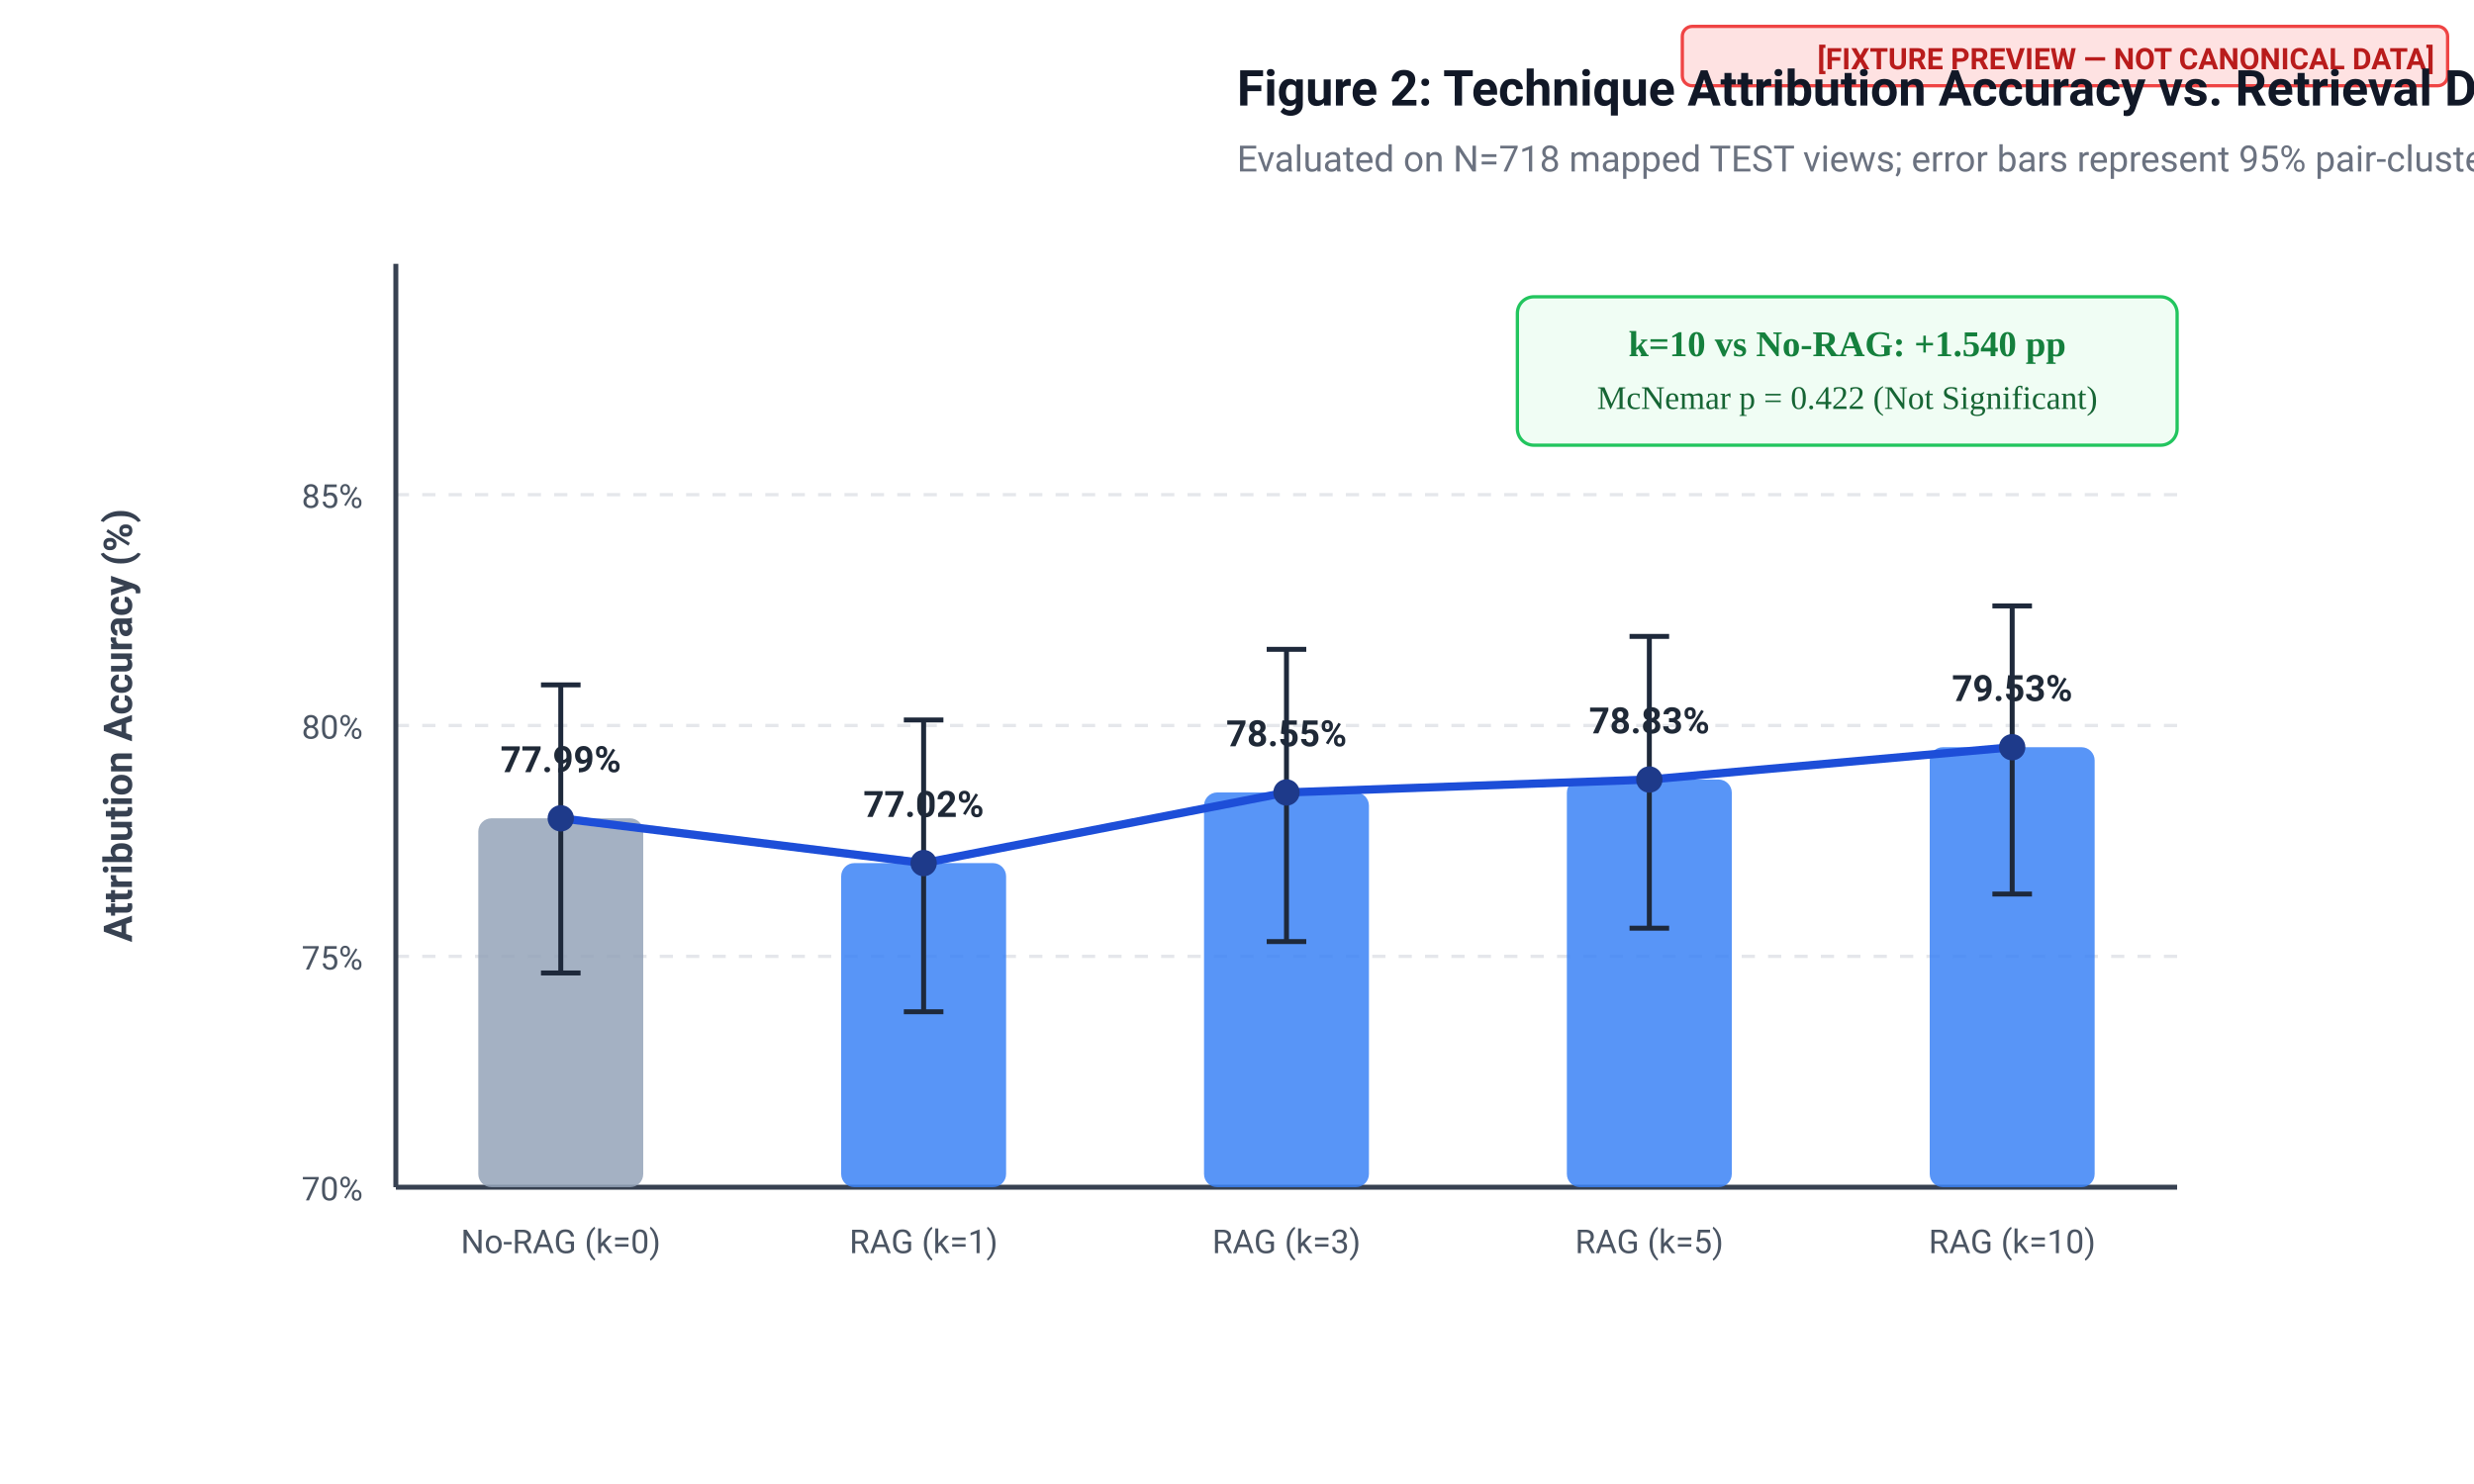
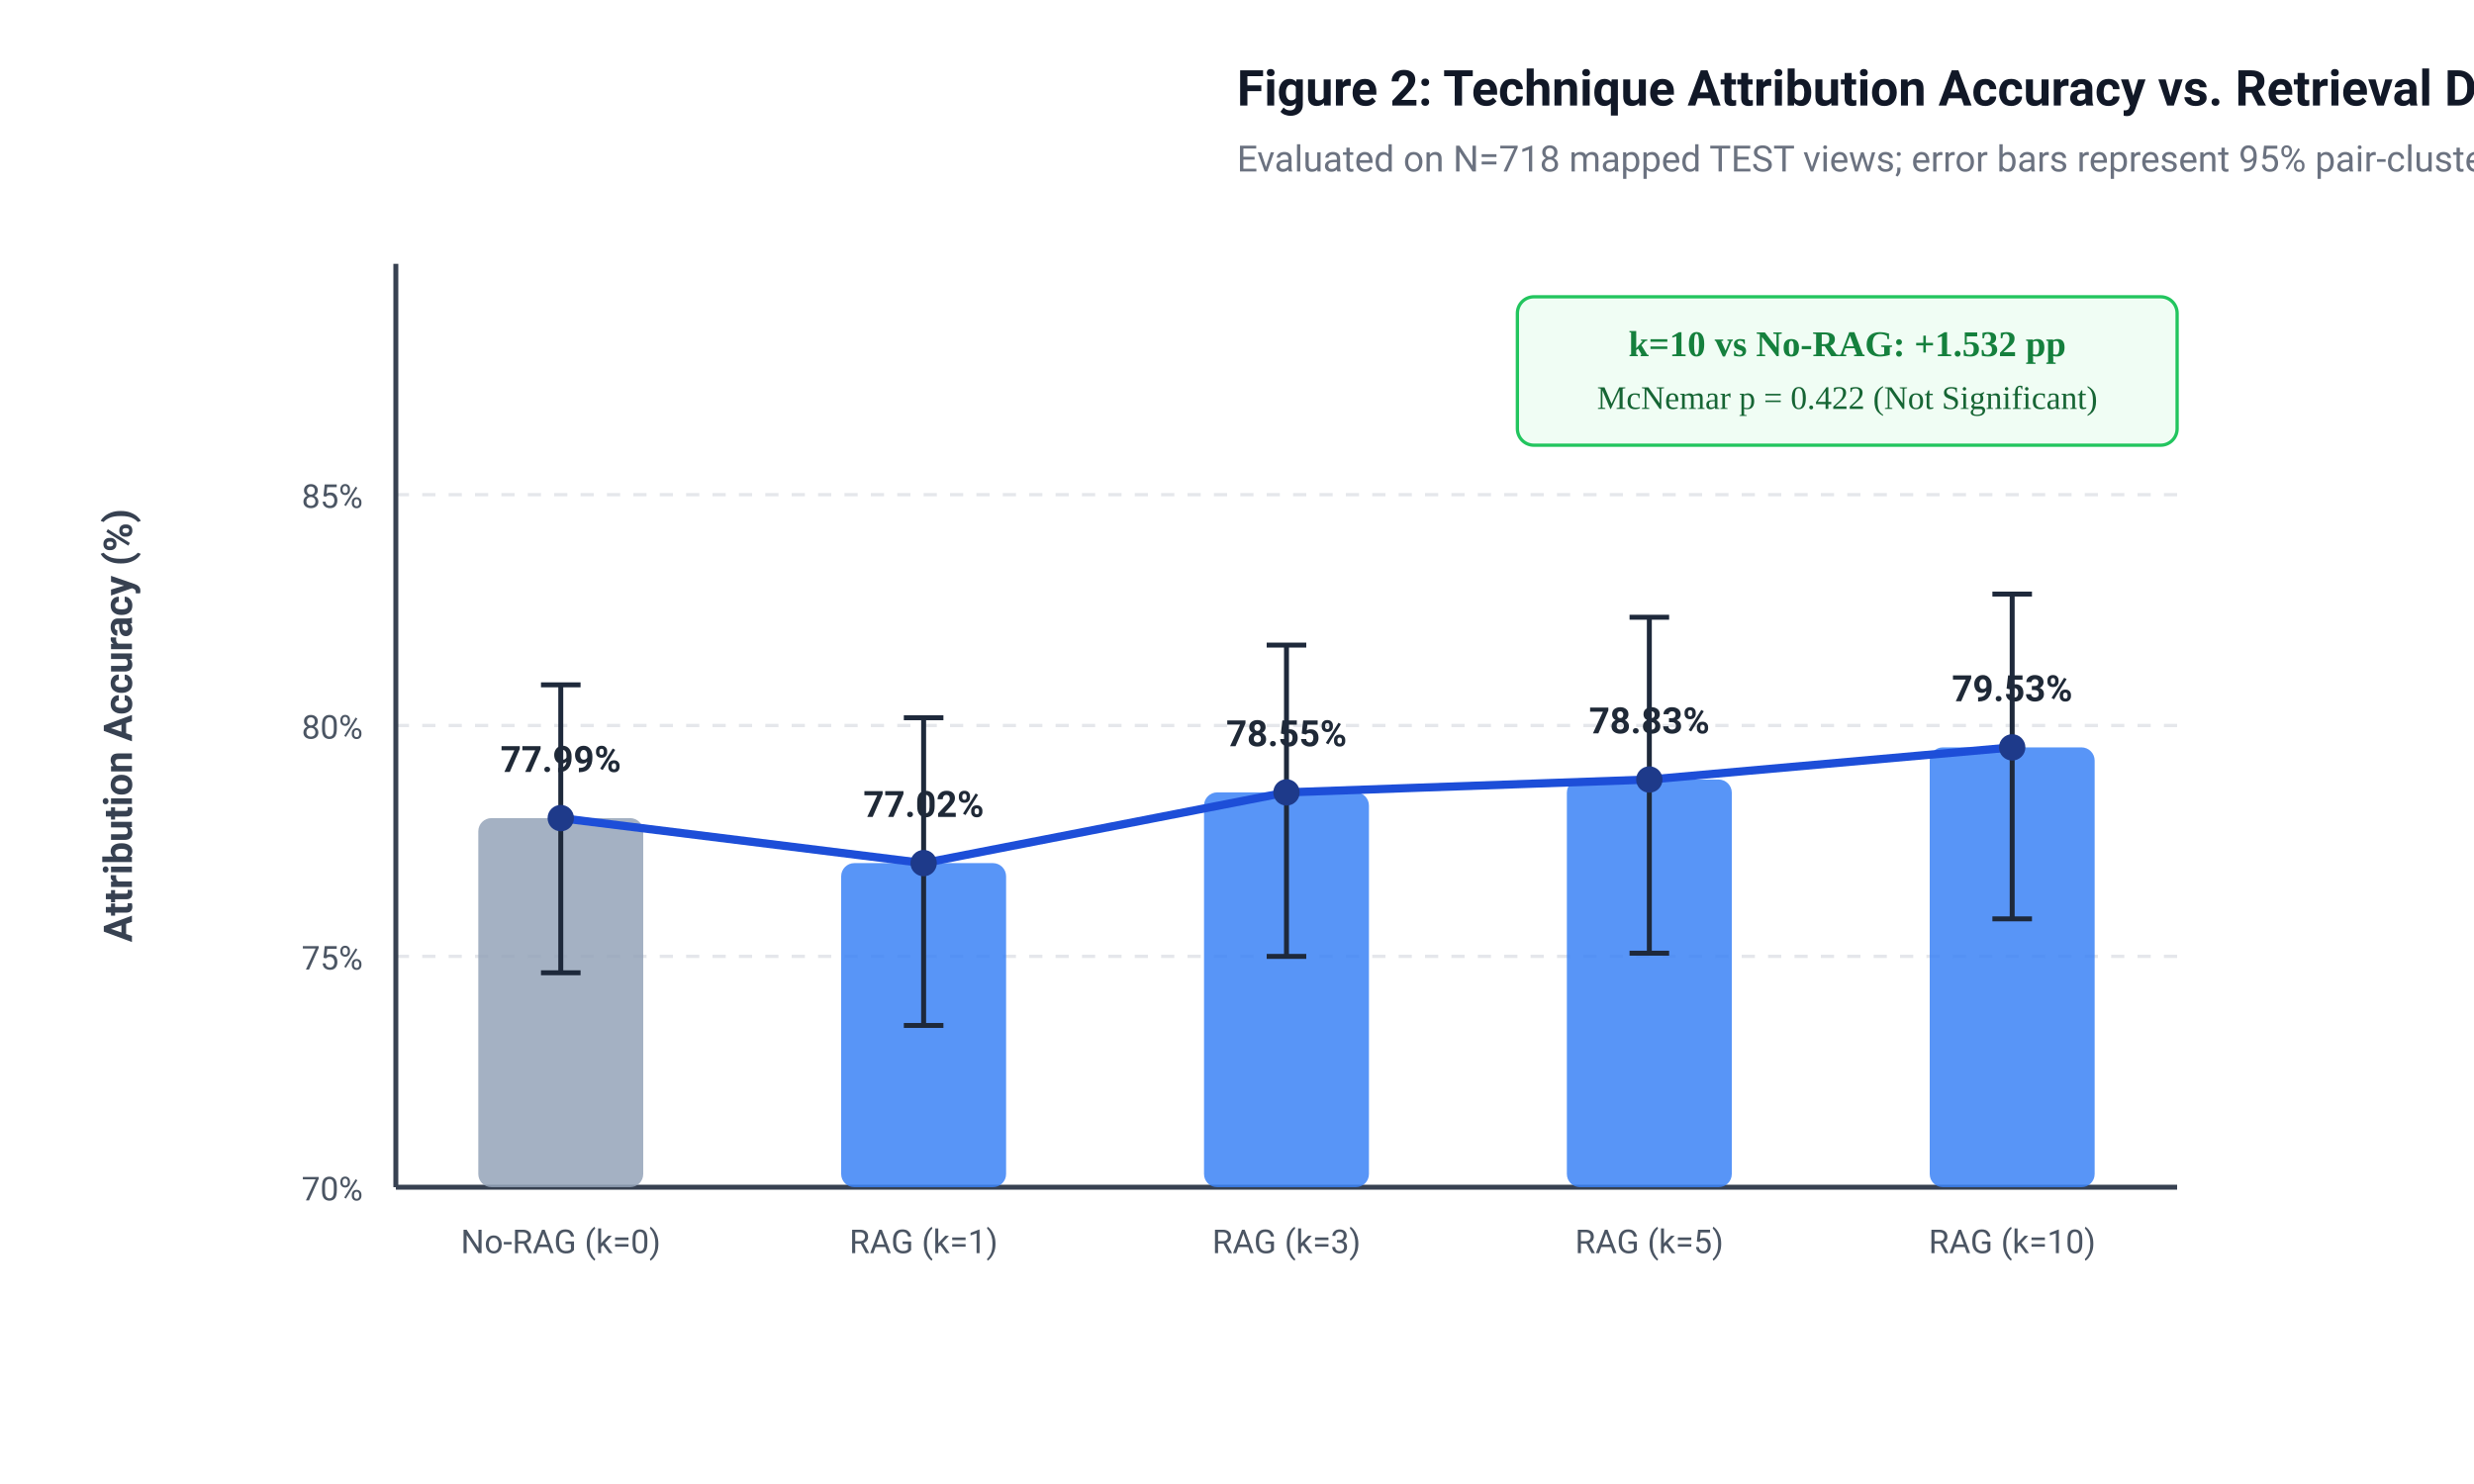
<svg xmlns="http://www.w3.org/2000/svg" viewBox="0 0 750 450" width="750" height="450">
  <defs>
    <style>
      .title { font-family: -apple-system, BlinkMacSystemFont, "Segoe UI", Roboto, Helvetica, Arial, sans-serif; font-size: 15px; font-weight: bold; fill: #111827; }
      .subtitle { font-family: -apple-system, BlinkMacSystemFont, "Segoe UI", Roboto, Helvetica, Arial, sans-serif; font-size: 11px; fill: #6b7280; }
      .axis-label { font-family: -apple-system, BlinkMacSystemFont, "Segoe UI", Roboto, Helvetica, Arial, sans-serif; font-size: 12px; font-weight: 600; fill: #374151; }
      .tick-label { font-family: -apple-system, BlinkMacSystemFont, "Segoe UI", Roboto, Helvetica, Arial, sans-serif; font-size: 10px; fill: #4b5563; text-anchor: middle; }
      .data-label { font-family: -apple-system, BlinkMacSystemFont, "Segoe UI", Roboto, Helvetica, Arial, sans-serif; font-size: 11px; font-weight: bold; fill: #1f2937; text-anchor: middle; }
      .grid-line { stroke: #e5e7eb; stroke-width: 1; stroke-dasharray: 4,4; }
      .legend-text { font-family: -apple-system, BlinkMacSystemFont, "Segoe UI", Roboto, Helvetica, Arial, sans-serif; font-size: 11px; fill: #374151; }
      .fixture-banner { font-family: -apple-system, BlinkMacSystemFont, "Segoe UI", Roboto, Helvetica, Arial, sans-serif; font-size: 9px; font-weight: bold; fill: #b91c1c; text-anchor: end; }
    </style>
  </defs>
  <rect width="100%" height="100%" fill="#ffffff" />
-   <rect x="510" y="8" width="232" height="18" rx="3" ry="3" fill="#fee2e2" stroke="#ef4444" stroke-width="1" />
-   <text x="738" y="21" class="fixture-banner">[FIXTURE PREVIEW — NOT CANONICAL DATA]</text>
  <text x="375" y="32" class="title">Figure 2: Technique Attribution Accuracy vs. Retrieval Depth (k)</text>
  <text x="375" y="52" class="subtitle">Evaluated on N=718 mapped TEST views; error bars represent 95% pair-clustered bootstrap CIs</text>
  <line x1="120" y1="360" x2="660" y2="360" class="grid-line" />
  <text x="110" y="364" class="tick-label" style="text-anchor: end;">70%</text>
  <line x1="120" y1="290" x2="660" y2="290" class="grid-line" />
  <text x="110" y="294" class="tick-label" style="text-anchor: end;">75%</text>
  <line x1="120" y1="220" x2="660" y2="220" class="grid-line" />
  <text x="110" y="224" class="tick-label" style="text-anchor: end;">80%</text>
  <line x1="120" y1="150" x2="660" y2="150" class="grid-line" />
  <text x="110" y="154" class="tick-label" style="text-anchor: end;">85%</text>
  <line x1="120" y1="80" x2="120" y2="360" stroke="#374151" stroke-width="1.5" />
  <line x1="120" y1="360" x2="660" y2="360" stroke="#374151" stroke-width="1.5" />
  <text x="40" y="220" class="axis-label" transform="rotate(-90 40 220)" text-anchor="middle">Attribution Accuracy (%)</text>
-   <rect x="145" y="248.14" width="50" height="111.86" fill="#94a3b8" rx="4" ry="4" opacity="0.85" />
-   <text x="170" y="234.14" class="data-label">77.99%</text>
+   <rect x="145" y="248.078" width="50" height="111.922" fill="#94a3b8" rx="4" ry="4" opacity="0.85" />
+   <text x="170" y="234.078" class="data-label">77.99%</text>
  <text x="170" y="380" class="tick-label">No-RAG (k=0)</text>
-   <line x1="170" y1="207.68" x2="170" y2="295.04" stroke="#1e293b" stroke-width="1.5" />
-   <line x1="164" y1="207.68" x2="176" y2="207.68" stroke="#1e293b" stroke-width="1.5" />
-   <line x1="164" y1="295.04" x2="176" y2="295.04" stroke="#1e293b" stroke-width="1.5" />
-   <rect x="255" y="261.72" width="50" height="98.28" fill="#3b82f6" rx="4" ry="4" opacity="0.85" />
-   <text x="280" y="247.72" class="data-label">77.02%</text>
+   <line x1="170" y1="207.666" x2="170" y2="294.979" stroke="#1e293b" stroke-width="1.5" />
+   <line x1="164" y1="207.666" x2="176" y2="207.666" stroke="#1e293b" stroke-width="1.5" />
+   <line x1="164" y1="294.979" x2="176" y2="294.979" stroke="#1e293b" stroke-width="1.5" />
+   <rect x="255" y="261.727" width="50" height="98.273" fill="#3b82f6" rx="4" ry="4" opacity="0.85" />
+   <text x="280" y="247.727" class="data-label">77.02%</text>
  <text x="280" y="380" class="tick-label">RAG (k=1)</text>
-   <line x1="280" y1="218.32" x2="280" y2="306.8" stroke="#1e293b" stroke-width="1.5" />
-   <line x1="274" y1="218.32" x2="286" y2="218.32" stroke="#1e293b" stroke-width="1.5" />
-   <line x1="274" y1="306.8" x2="286" y2="306.8" stroke="#1e293b" stroke-width="1.5" />
-   <rect x="365" y="240.3" width="50" height="119.7" fill="#3b82f6" rx="4" ry="4" opacity="0.85" />
-   <text x="390" y="226.3" class="data-label">78.55%</text>
+   <line x1="280" y1="217.646" x2="280" y2="310.954" stroke="#1e293b" stroke-width="1.5" />
+   <line x1="274" y1="217.646" x2="286" y2="217.646" stroke="#1e293b" stroke-width="1.5" />
+   <line x1="274" y1="310.954" x2="286" y2="310.954" stroke="#1e293b" stroke-width="1.5" />
+   <rect x="365" y="240.279" width="50" height="119.721" fill="#3b82f6" rx="4" ry="4" opacity="0.85" />
+   <text x="390" y="226.279" class="data-label">78.55%</text>
  <text x="390" y="380" class="tick-label">RAG (k=3)</text>
-   <line x1="390" y1="196.9" x2="390" y2="285.52" stroke="#1e293b" stroke-width="1.5" />
-   <line x1="384" y1="196.9" x2="396" y2="196.9" stroke="#1e293b" stroke-width="1.5" />
-   <line x1="384" y1="285.52" x2="396" y2="285.52" stroke="#1e293b" stroke-width="1.5" />
-   <rect x="475" y="236.38" width="50" height="123.62" fill="#3b82f6" rx="4" ry="4" opacity="0.85" />
-   <text x="500" y="222.38" class="data-label">78.83%</text>
+   <line x1="390" y1="195.613" x2="390" y2="290.012" stroke="#1e293b" stroke-width="1.5" />
+   <line x1="384" y1="195.613" x2="396" y2="195.613" stroke="#1e293b" stroke-width="1.5" />
+   <line x1="384" y1="290.012" x2="396" y2="290.012" stroke="#1e293b" stroke-width="1.5" />
+   <rect x="475" y="236.379" width="50" height="123.621" fill="#3b82f6" rx="4" ry="4" opacity="0.85" />
+   <text x="500" y="222.379" class="data-label">78.83%</text>
  <text x="500" y="380" class="tick-label">RAG (k=5)</text>
-   <line x1="500" y1="192.98" x2="500" y2="281.46" stroke="#1e293b" stroke-width="1.5" />
-   <line x1="494" y1="192.98" x2="506" y2="192.98" stroke="#1e293b" stroke-width="1.5" />
-   <line x1="494" y1="281.46" x2="506" y2="281.46" stroke="#1e293b" stroke-width="1.5" />
-   <rect x="585" y="226.58" width="50" height="133.42" fill="#3b82f6" rx="4" ry="4" opacity="0.85" />
-   <text x="610" y="212.58" class="data-label">79.53%</text>
+   <line x1="500" y1="187.17" x2="500" y2="289.042" stroke="#1e293b" stroke-width="1.5" />
+   <line x1="494" y1="187.17" x2="506" y2="187.17" stroke="#1e293b" stroke-width="1.5" />
+   <line x1="494" y1="289.042" x2="506" y2="289.042" stroke="#1e293b" stroke-width="1.5" />
+   <rect x="585" y="226.63" width="50" height="133.37" fill="#3b82f6" rx="4" ry="4" opacity="0.85" />
+   <text x="610" y="212.63" class="data-label">79.53%</text>
  <text x="610" y="380" class="tick-label">RAG (k=10)</text>
-   <line x1="610" y1="183.74" x2="610" y2="271.1" stroke="#1e293b" stroke-width="1.5" />
-   <line x1="604" y1="183.74" x2="616" y2="183.74" stroke="#1e293b" stroke-width="1.5" />
-   <line x1="604" y1="271.1" x2="616" y2="271.1" stroke="#1e293b" stroke-width="1.5" />
-   <polyline points="170,248.14 280,261.72 390,240.3 500,236.38 610,226.58" fill="none" stroke="#1d4ed8" stroke-width="2.5" />
-   <circle cx="170" cy="248.14" r="4" fill="#1e3a8a" />
-   <circle cx="280" cy="261.72" r="4" fill="#1e3a8a" />
-   <circle cx="390" cy="240.3" r="4" fill="#1e3a8a" />
-   <circle cx="500" cy="236.38" r="4" fill="#1e3a8a" />
-   <circle cx="610" cy="226.58" r="4" fill="#1e3a8a" />
+   <line x1="610" y1="180.144" x2="610" y2="278.63" stroke="#1e293b" stroke-width="1.5" />
+   <line x1="604" y1="180.144" x2="616" y2="180.144" stroke="#1e293b" stroke-width="1.5" />
+   <line x1="604" y1="278.63" x2="616" y2="278.63" stroke="#1e293b" stroke-width="1.5" />
+   <polyline points="170,248.078 280,261.727 390,240.279 500,236.379 610,226.63" fill="none" stroke="#1d4ed8" stroke-width="2.5" />
+   <circle cx="170" cy="248.078" r="4" fill="#1e3a8a" />
+   <circle cx="280" cy="261.727" r="4" fill="#1e3a8a" />
+   <circle cx="390" cy="240.279" r="4" fill="#1e3a8a" />
+   <circle cx="500" cy="236.379" r="4" fill="#1e3a8a" />
+   <circle cx="610" cy="226.63" r="4" fill="#1e3a8a" />
  <rect x="460" y="90" width="200" height="45" rx="5" ry="5" fill="#f0fdf4" stroke="#22c55e" stroke-width="1" />
-   <text x="560" y="108" font-size="11" font-weight="bold" fill="#15803d" text-anchor="middle">k=10 vs No-RAG: +1.540 pp</text>
+   <text x="560" y="108" font-size="11" font-weight="bold" fill="#15803d" text-anchor="middle">k=10 vs No-RAG: +1.532 pp</text>
  <text x="560" y="124" font-size="10" fill="#166534" text-anchor="middle">McNemar p = 0.422 (Not Significant)</text>
</svg>
